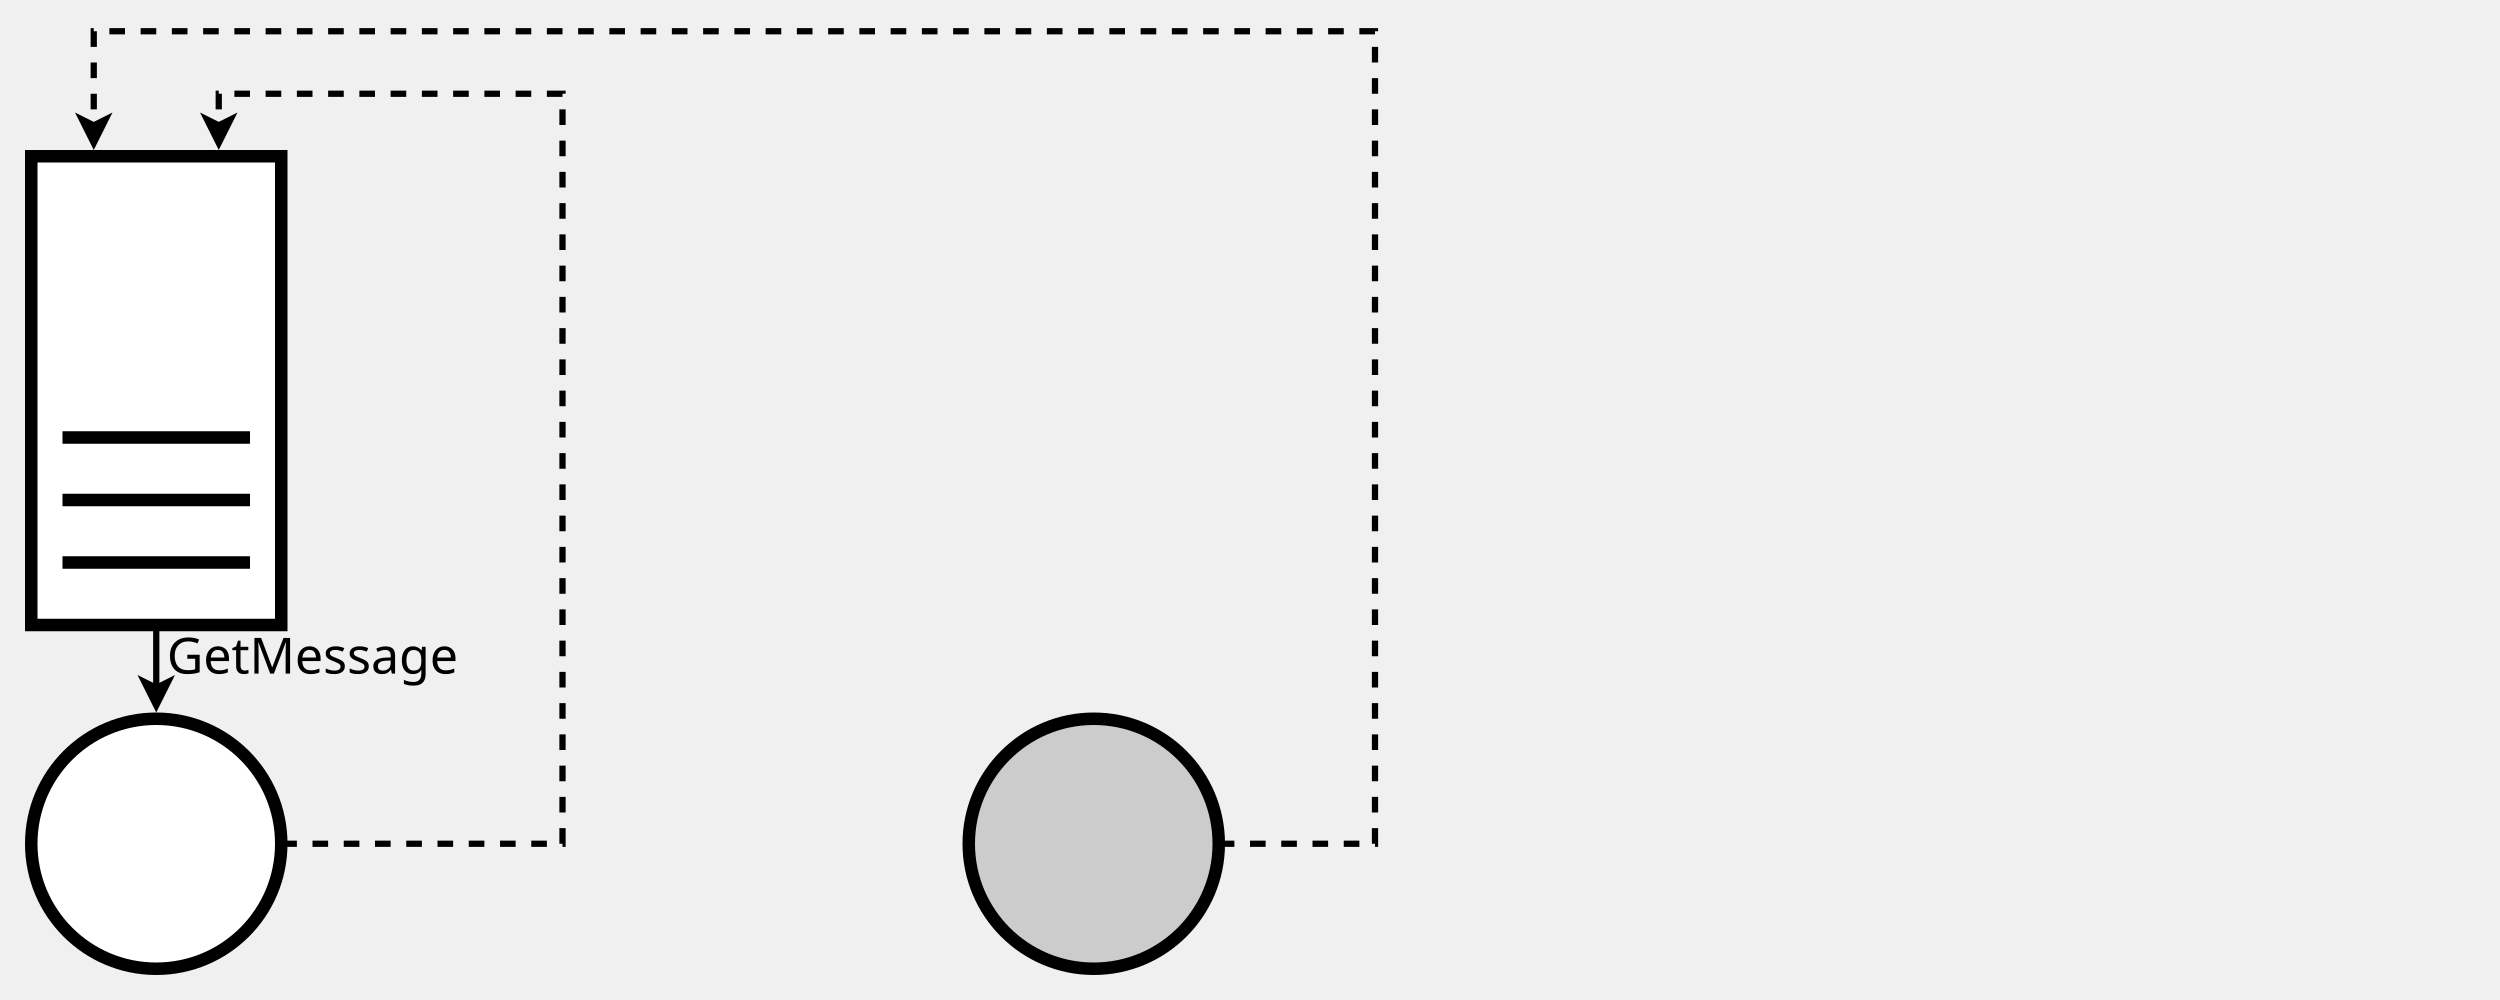
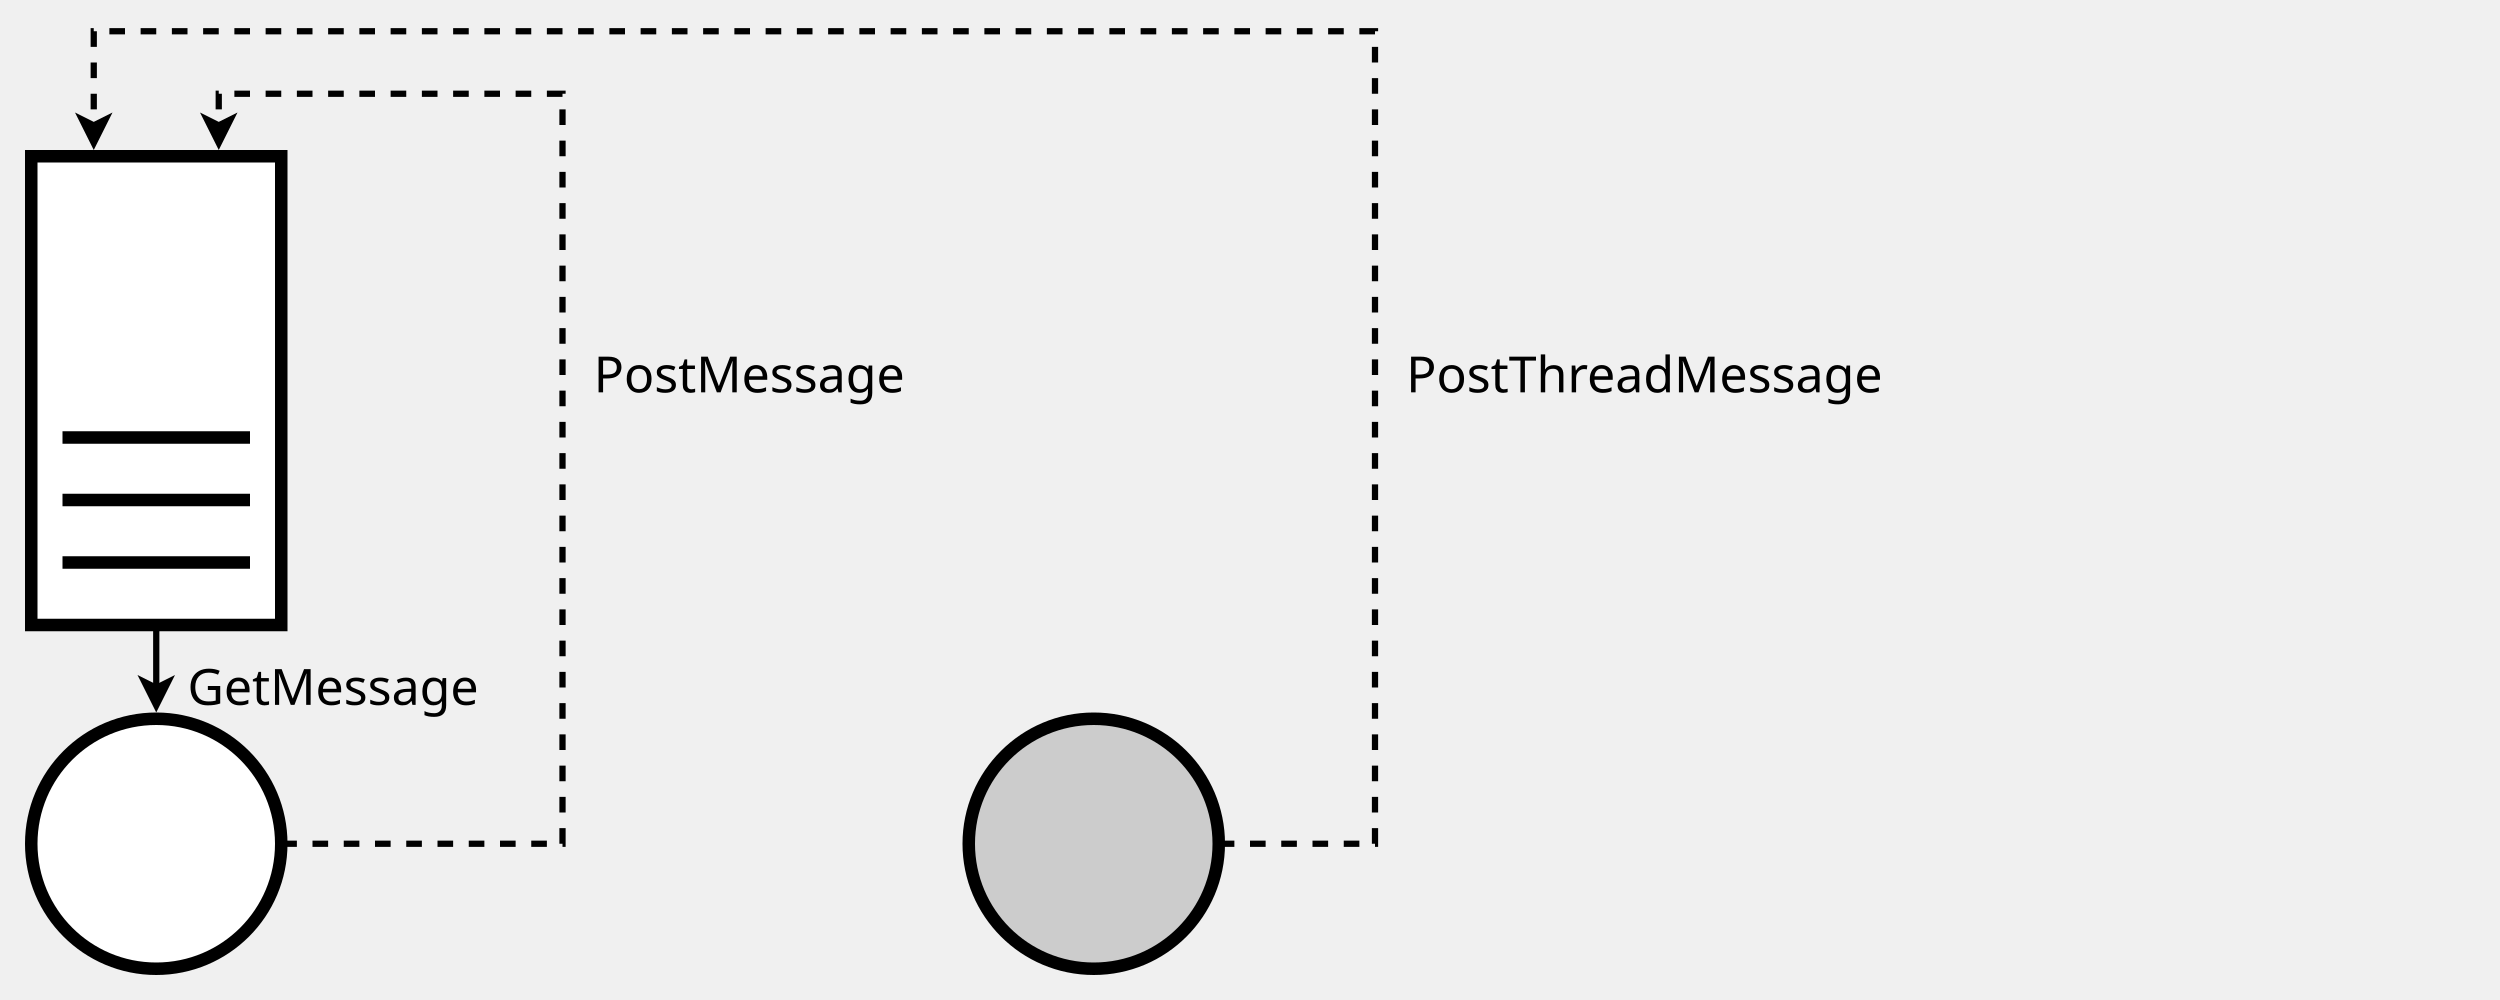
<svg xmlns="http://www.w3.org/2000/svg" id="svg20250506-12-box" width="100%" viewBox="0 0 800 320">
  <style>
    #svg20250506-12-box {
      border: 1px solid #e8e8e8;
      background-color: #f5f5f5;
    }
    .svg20250506-12-queue {
      stroke: #000000;
      stroke-width: 4;
      fill: #ffffff;
    }
    .svg20250506-12-l0 {
      stroke: #000000;
      stroke-width: 4;
      fill: none;
    }
    .svg20250506-12-t1 {
      stroke: #000000;
      stroke-width: 4;
      fill: #ffffff;
    }
    .svg20250506-12-t2 {
      stroke: #000000;
      stroke-width: 4;
      fill: #cccccc;
    }
    .svg20250506-12-l1 {
      stroke: #000000;
      stroke-width: 2;
      fill: none;
    }
    .svg20250506-12-l2 {
      stroke: #000000;
      stroke-width: 2;
      fill: none;
      stroke-dasharray: 5;
    }
    .svg20250506-12-tx {
      font-family: sans-serif;
      font-size: 16px;
-       text-anchor: middle;
      dominant-baseline: middle;
    }
  </style>
  <defs>
    <marker id="svg20250506-12-arrow" viewBox="0, 0, 10, 10" refX="5" refY="5" markerWidth="6" markerHeight="6" orient="auto-start-reverse">
      <path d="M 0 0 L 10 5 L 0 10 L 2.5 5 Z" />
    </marker>
  </defs>
  <rect x="10" y="50" width="80" height="150" class="svg20250506-12-queue" />
  <path class="svg20250506-12-l0" d="M 20 180 h 60" />
  <path class="svg20250506-12-l0" d="M 20 160 h 60" />
  <path class="svg20250506-12-l0" d="M 20 140 h 60" />
  <circle cx="50" cy="270" r="40" class="svg20250506-12-t1" />
  <path class="svg20250506-12-l1" d="M 50 200 v 22" marker-end="url(#svg20250506-12-arrow)" />
  <path class="svg20250506-12-l2" d="M 90 270 h 90 v -240 h -110 v 12" marker-end="url(#svg20250506-12-arrow)" />
  <circle cx="350" cy="270" r="40" class="svg20250506-12-t2" />
  <path class="svg20250506-12-l2" d="M 390 270 h 50 v -260 h -410 v 32" marker-end="url(#svg20250506-12-arrow)" />
-   <text class="svg20250506-12-tx" x="100" y="210">GetMessage</text>
+   <text class="svg20250506-12-tx" x="60" y="220">GetMessage</text>
+   <text class="svg20250506-12-tx" x="190" y="120">PostMessage</text>
+   <text class="svg20250506-12-tx" x="450" y="120">PostThreadMessage</text>
</svg>
